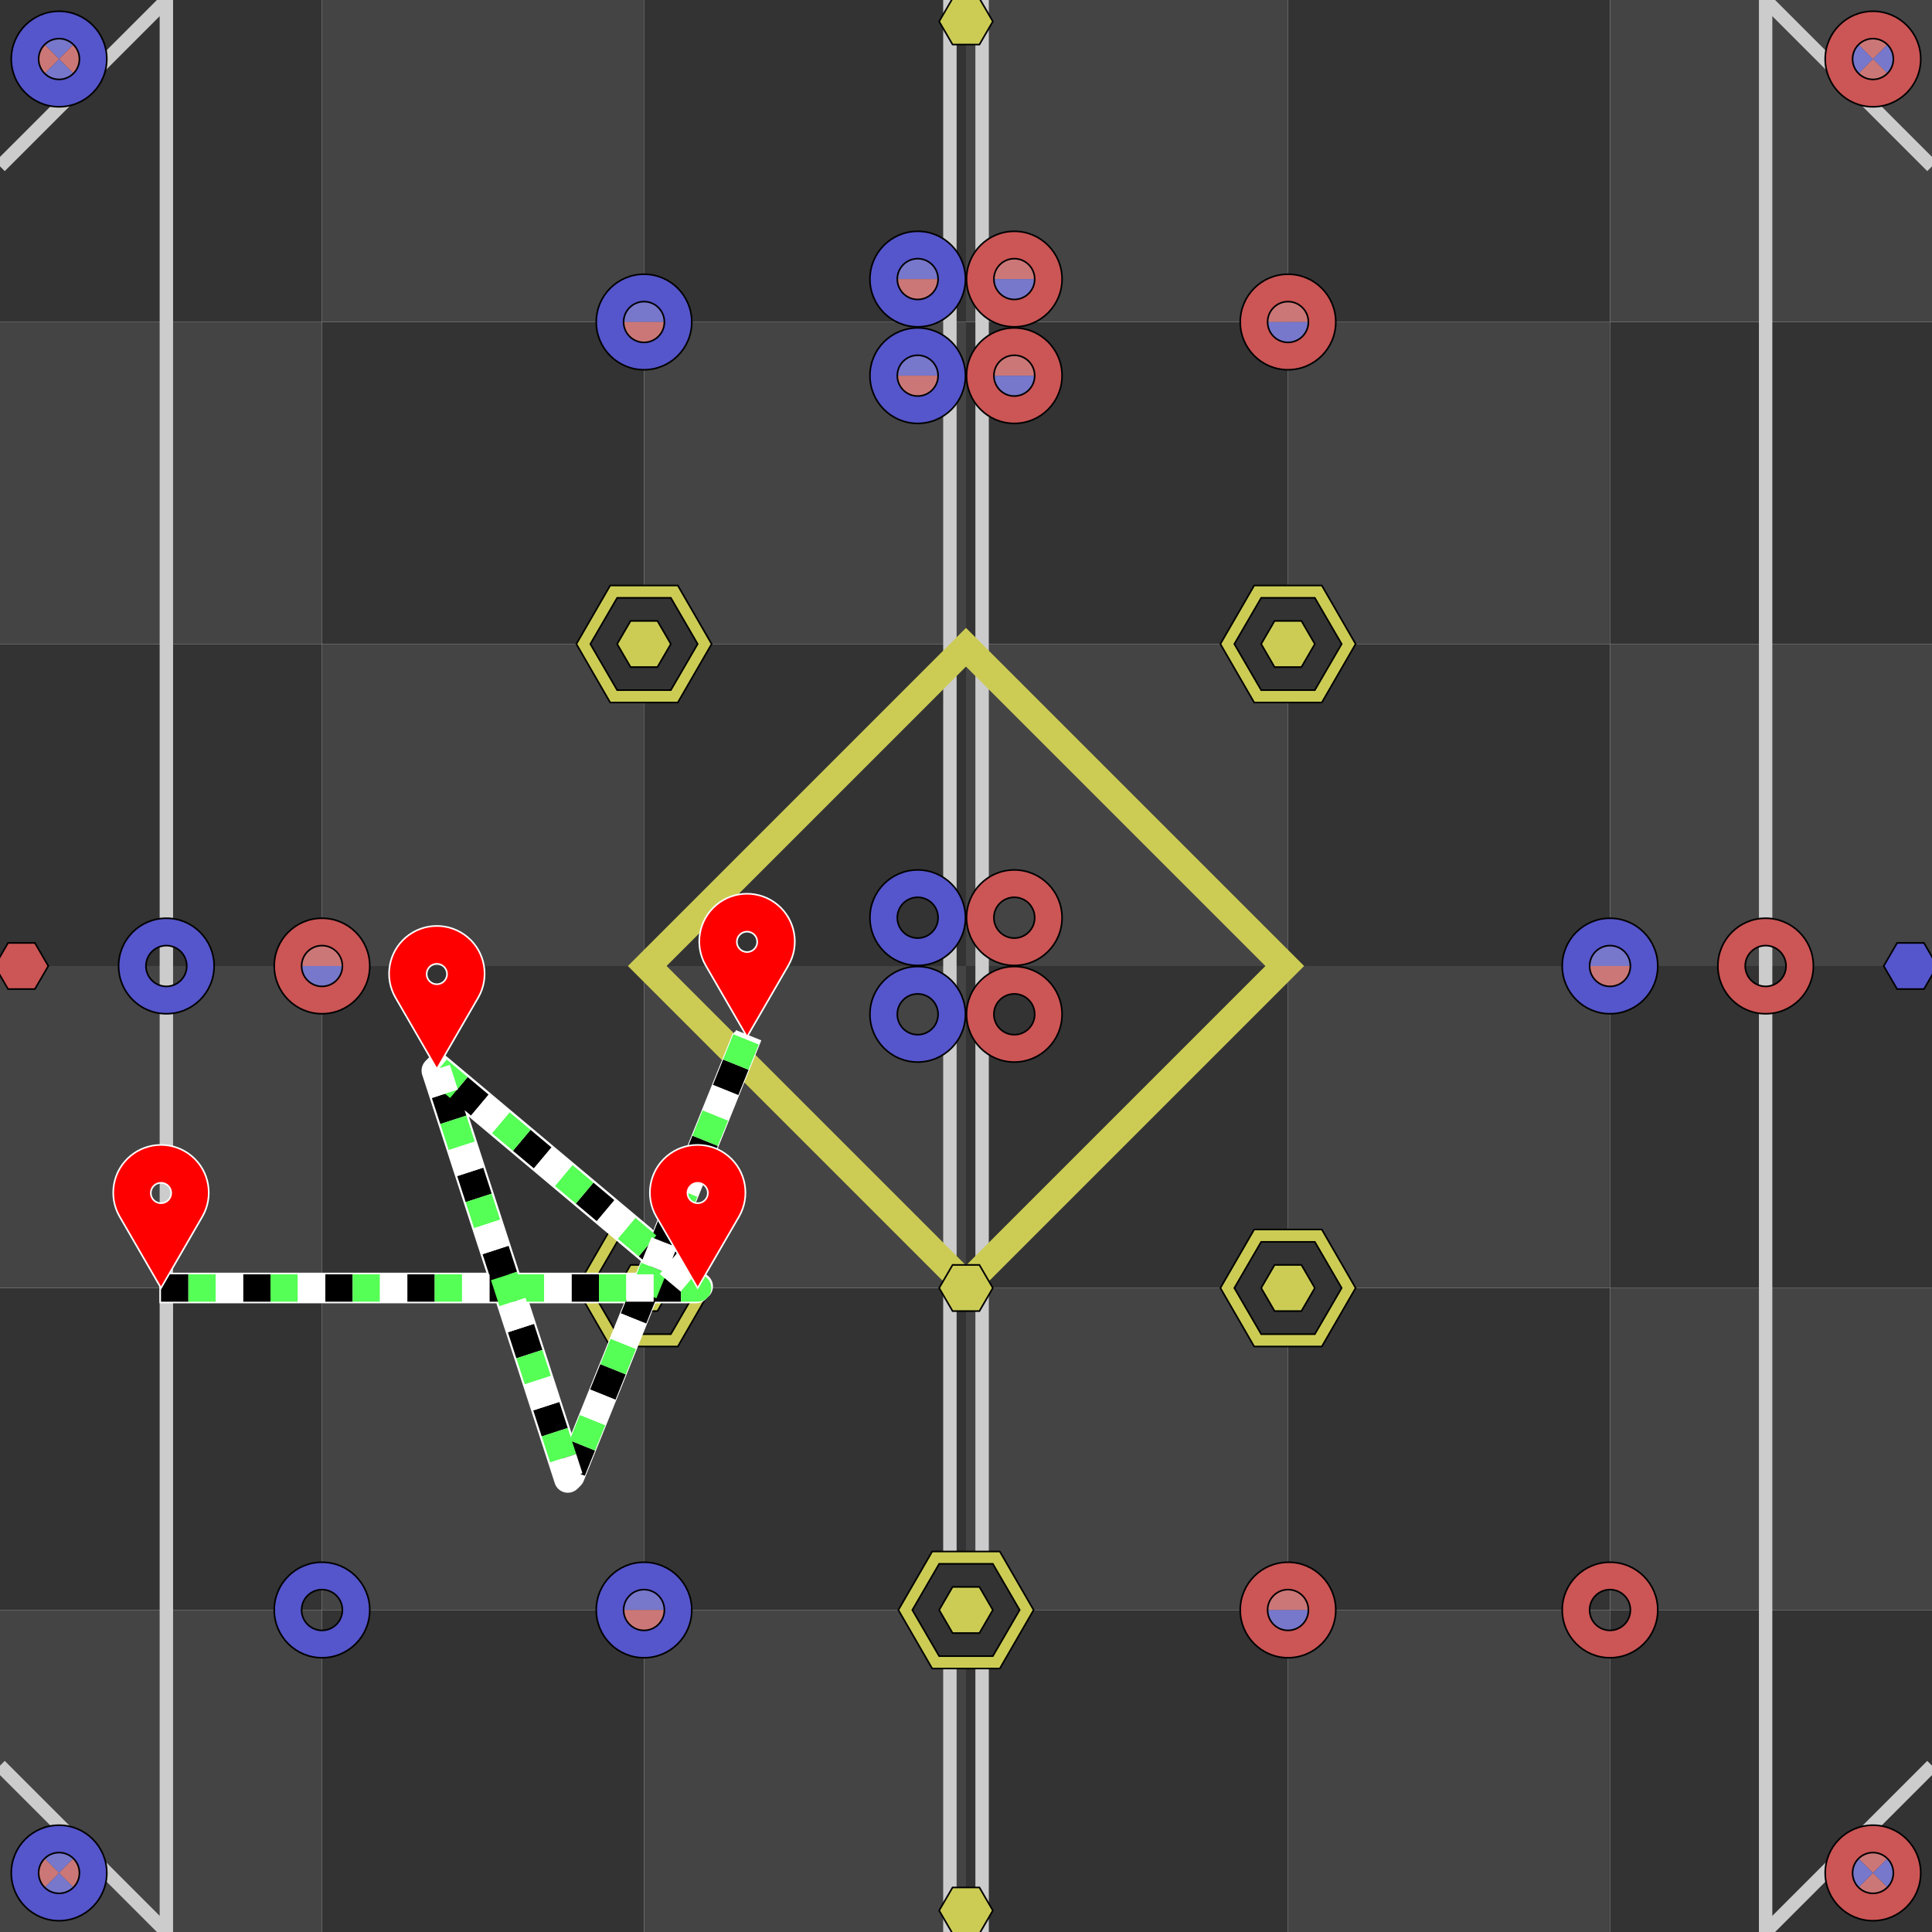
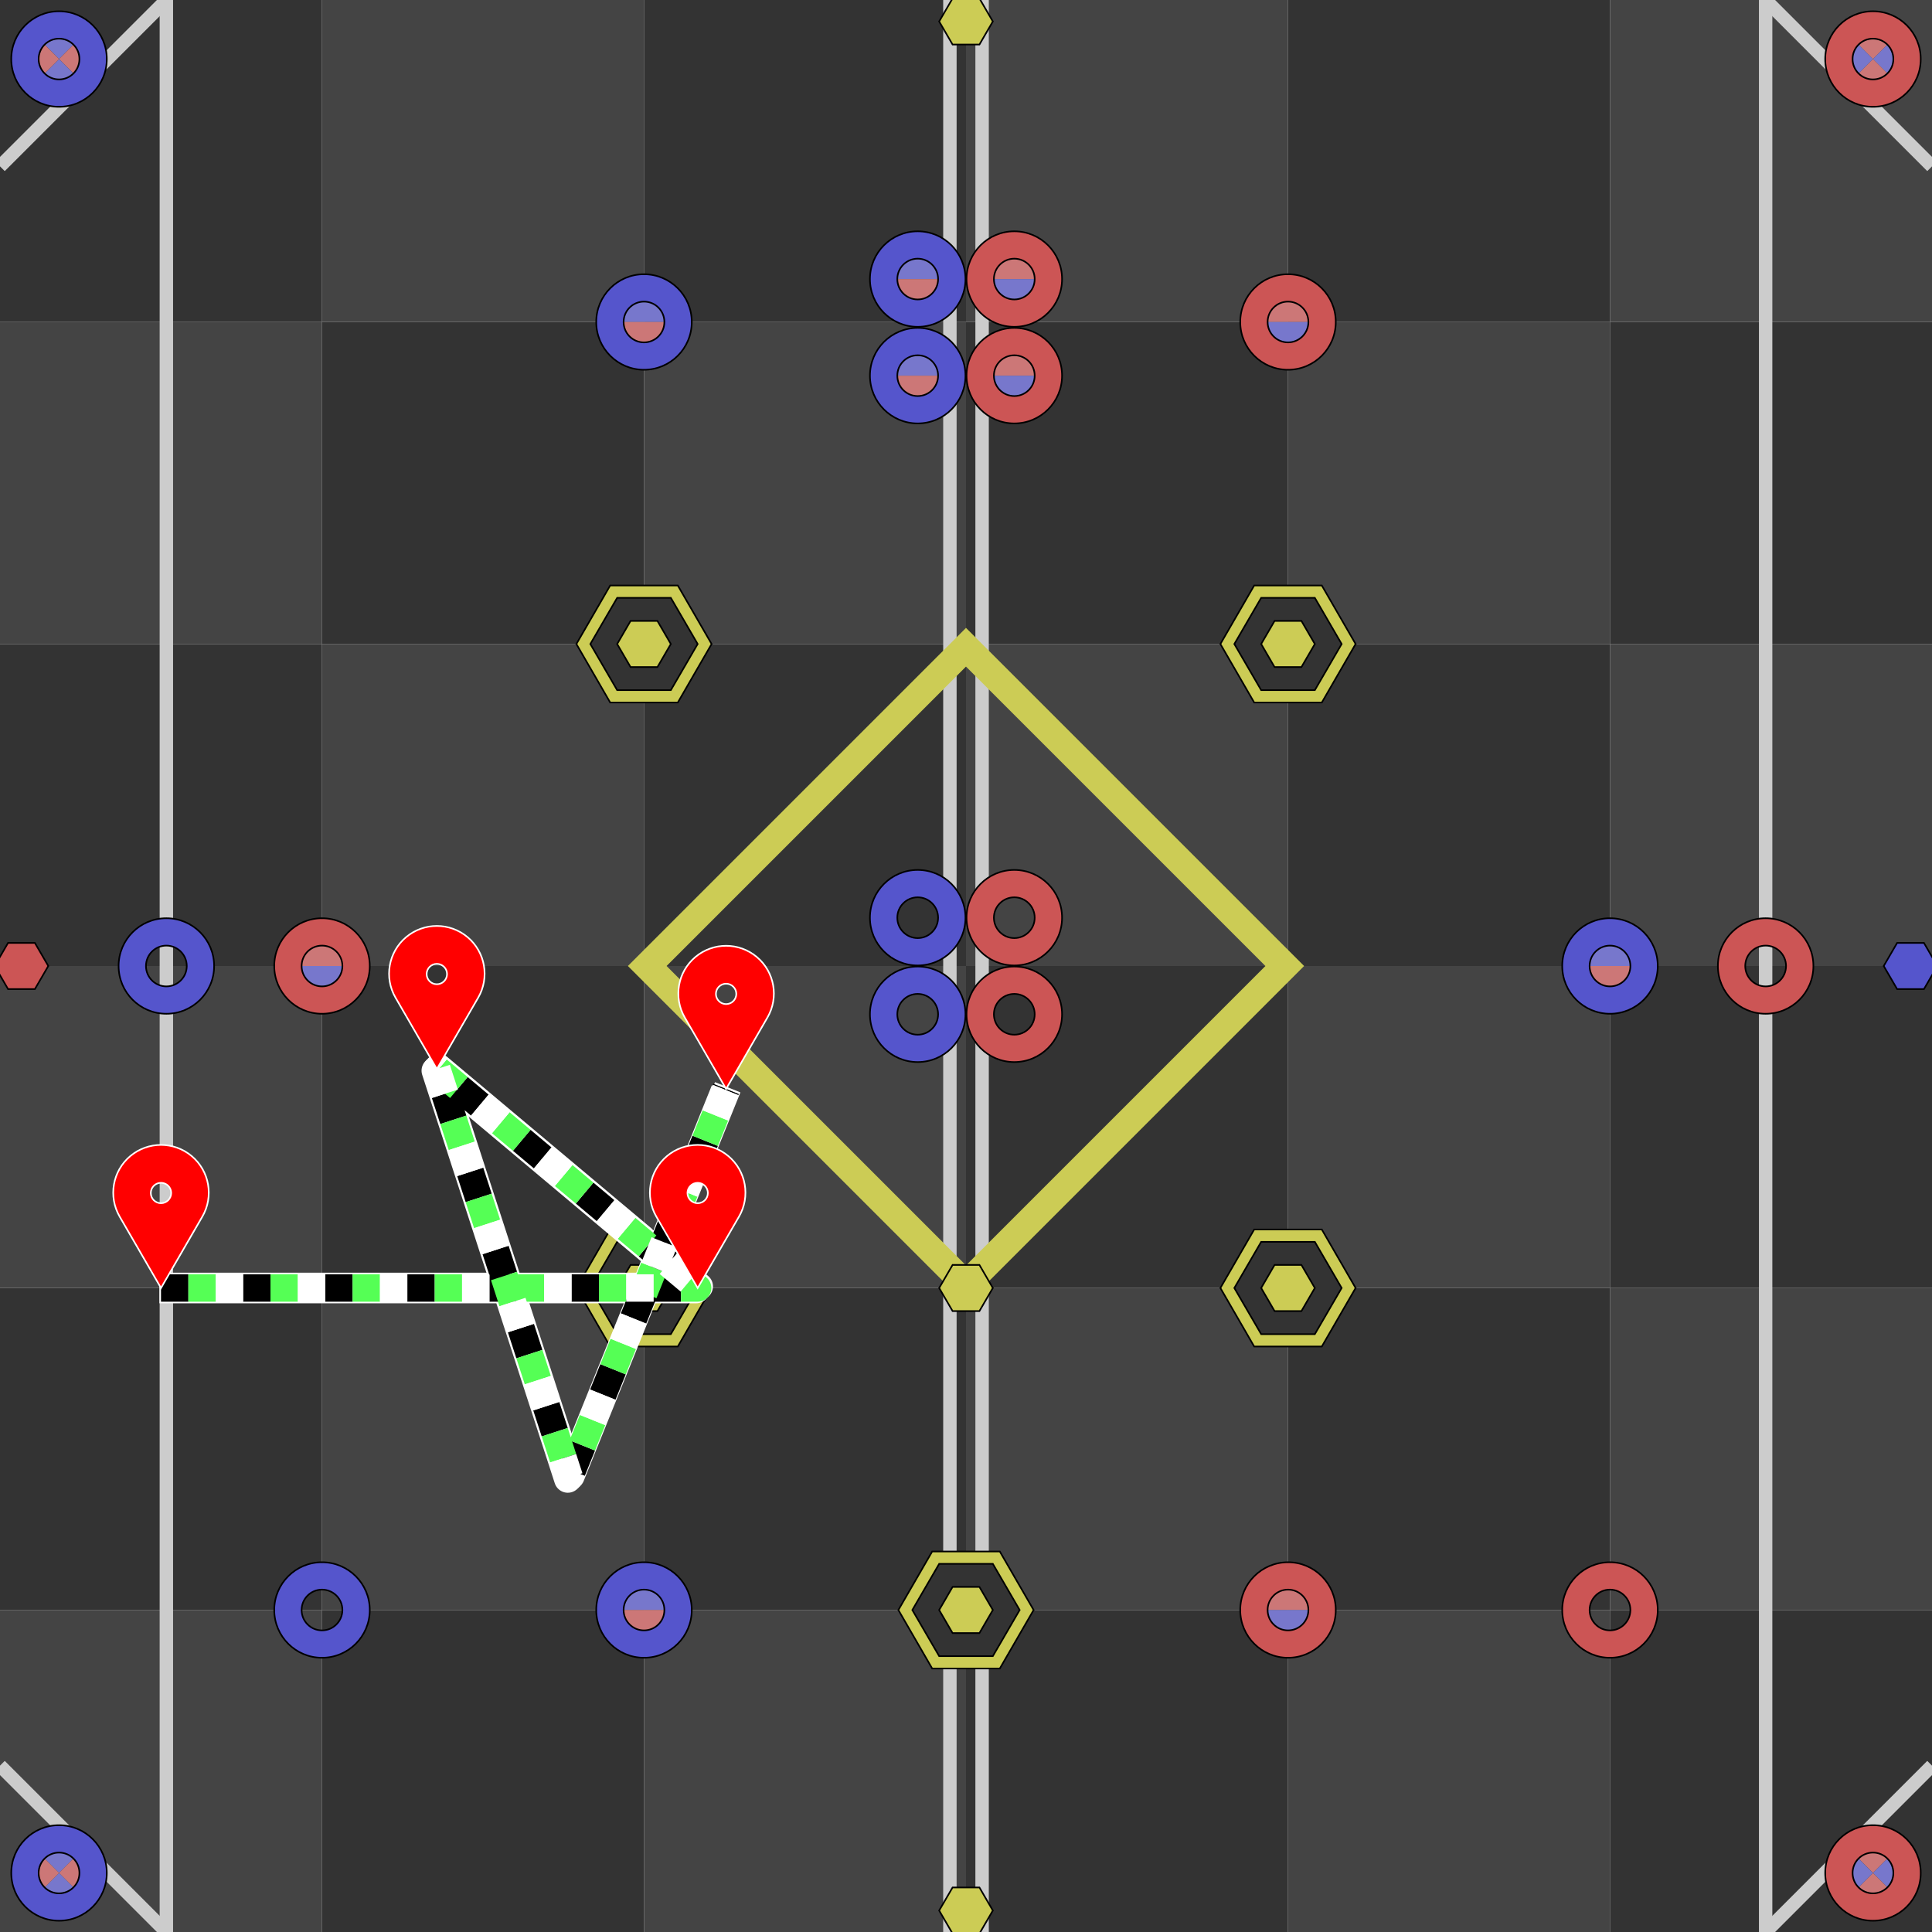
<svg xmlns="http://www.w3.org/2000/svg" version="1.1" width="600" height="600" viewBox="-1800 -1800 3600 3600">
  <g transform="scale(1, -1)">
    <rect x="-1800" y="-1800" width="600" height="600" fill="#444444" />
    <rect x="-1800" y="-1200" width="600" height="600" fill="#333333" />
    <rect x="-1800" y="-600" width="600" height="600" fill="#444444" />
    <rect x="-1800" y="0" width="600" height="600" fill="#333333" />
    <rect x="-1800" y="600" width="600" height="600" fill="#444444" />
    <rect x="-1800" y="1200" width="600" height="600" fill="#333333" />
    <rect x="-1200" y="-1800" width="600" height="600" fill="#333333" />
    <rect x="-1200" y="-1200" width="600" height="600" fill="#444444" />
    <rect x="-1200" y="-600" width="600" height="600" fill="#333333" />
    <rect x="-1200" y="0" width="600" height="600" fill="#444444" />
    <rect x="-1200" y="600" width="600" height="600" fill="#333333" />
    <rect x="-1200" y="1200" width="600" height="600" fill="#444444" />
    <rect x="-600" y="-1800" width="600" height="600" fill="#444444" />
    <rect x="-600" y="-1200" width="600" height="600" fill="#333333" />
    <rect x="-600" y="-600" width="600" height="600" fill="#444444" />
    <rect x="-600" y="0" width="600" height="600" fill="#333333" />
    <rect x="-600" y="600" width="600" height="600" fill="#444444" />
    <rect x="-600" y="1200" width="600" height="600" fill="#333333" />
    <rect x="0" y="-1800" width="600" height="600" fill="#333333" />
    <rect x="0" y="-1200" width="600" height="600" fill="#444444" />
    <rect x="0" y="-600" width="600" height="600" fill="#333333" />
    <rect x="0" y="0" width="600" height="600" fill="#444444" />
    <rect x="0" y="600" width="600" height="600" fill="#333333" />
    <rect x="0" y="1200" width="600" height="600" fill="#444444" />
    <rect x="600" y="-1800" width="600" height="600" fill="#444444" />
    <rect x="600" y="-1200" width="600" height="600" fill="#333333" />
    <rect x="600" y="-600" width="600" height="600" fill="#444444" />
    <rect x="600" y="0" width="600" height="600" fill="#333333" />
    <rect x="600" y="600" width="600" height="600" fill="#444444" />
    <rect x="600" y="1200" width="600" height="600" fill="#333333" />
    <rect x="1200" y="-1800" width="600" height="600" fill="#333333" />
    <rect x="1200" y="-1200" width="600" height="600" fill="#444444" />
    <rect x="1200" y="-600" width="600" height="600" fill="#333333" />
    <rect x="1200" y="0" width="600" height="600" fill="#444444" />
    <rect x="1200" y="600" width="600" height="600" fill="#333333" />
    <rect x="1200" y="1200" width="600" height="600" fill="#444444" />
    <line x1="-1490" y1="-1800" x2="-1490" y2="1800" stroke="#cccccc" stroke-width="25" />
    <line x1="-30" y1="-1800" x2="-30" y2="1800" stroke="#cccccc" stroke-width="25" />
    <line x1="30" y1="-1800" x2="30" y2="1800" stroke="#cccccc" stroke-width="25" />
    <line x1="1490" y1="-1800" x2="1490" y2="1800" stroke="#cccccc" stroke-width="25" />
    <line x1="-1800" y1="-1490" x2="-1490" y2="-1800" stroke="#cccccc" stroke-width="25" />
    <line x1="1800" y1="-1490" x2="1490" y2="-1800" stroke="#cccccc" stroke-width="25" />
    <line x1="-1800" y1="1490" x2="-1490" y2="1800" stroke="#cccccc" stroke-width="25" />
    <line x1="1800" y1="1490" x2="1490" y2="1800" stroke="#cccccc" stroke-width="25" />
    <rect x="-420" y="-420" width="840" height="840" transform="rotate(45)" stroke="#cccc55" fill="none" stroke-width="51" />
    <polygon points="-1710,0 -1735,43 -1785,43 -1810,0 -1785,-43 -1735,-43" fill="#cc5555" stroke="#000000" stroke-width="3" />
    <polygon points="1810,0 1785,43 1735,43 1710,0 1735,-43 1785,-43" fill="#5555cc" stroke="#000000" stroke-width="3" />
    <polygon points="50,1760 25,1803 -25,1803 -50,1760 -25,1717 25,1717" fill="#cccc55" stroke="#000000" stroke-width="3" />
    <polygon points="50,-600 25,-557 -25,-557 -50,-600 -25,-643 25,-643" fill="#cccc55" stroke="#000000" stroke-width="3" />
    <polygon points="50,-1760 25,-1717 -25,-1717 -50,-1760 -25,-1803 25,-1803" fill="#cccc55" stroke="#000000" stroke-width="3" />
    <polygon points="-474,600 -537,709 -663,709 -726,600 -663,491 -537,491" fill="#cccc55" stroke="#000000" stroke-width="3" />
    <polygon points="-500,600 -550,686 -650,686 -700,600 -650,514 -550,514" fill="#333333" stroke="#000000" stroke-width="3" />
    <polygon points="-550,600 -575,643 -625,643 -650,600 -625,557 -575,557" fill="#cccc55" stroke="#000000" stroke-width="3" />
    <polygon points="726,600 663,709 537,709 474,600 537,491 663,491" fill="#cccc55" stroke="#000000" stroke-width="3" />
    <polygon points="700,600 650,686 550,686 500,600 550,514 650,514" fill="#333333" stroke="#000000" stroke-width="3" />
    <polygon points="650,600 625,643 575,643 550,600 575,557 625,557" fill="#cccc55" stroke="#000000" stroke-width="3" />
    <polygon points="-474,-600 -537,-491 -663,-491 -726,-600 -663,-709 -537,-709" fill="#cccc55" stroke="#000000" stroke-width="3" />
    <polygon points="-500,-600 -550,-514 -650,-514 -700,-600 -650,-686 -550,-686" fill="#333333" stroke="#000000" stroke-width="3" />
    <polygon points="-550,-600 -575,-557 -625,-557 -650,-600 -625,-643 -575,-643" fill="#cccc55" stroke="#000000" stroke-width="3" />
    <polygon points="726,-600 663,-491 537,-491 474,-600 537,-709 663,-709" fill="#cccc55" stroke="#000000" stroke-width="3" />
    <polygon points="700,-600 650,-514 550,-514 500,-600 550,-686 650,-686" fill="#333333" stroke="#000000" stroke-width="3" />
    <polygon points="650,-600 625,-557 575,-557 550,-600 575,-643 625,-643" fill="#cccc55" stroke="#000000" stroke-width="3" />
    <polygon points="126,-1200 63,-1091 -63,-1091 -126,-1200 -63,-1309 63,-1309" fill="#cccc55" stroke="#000000" stroke-width="3" />
    <polygon points="100,-1200 50,-1114 -50,-1114 -100,-1200 -50,-1286 50,-1286" fill="#333333" stroke="#000000" stroke-width="3" />
    <polygon points="50,-1200 25,-1157 -25,-1157 -50,-1200 -25,-1243 25,-1243" fill="#cccc55" stroke="#000000" stroke-width="3" />
    <path d="M 1690,1690 l -63,63 a 89,89 0 0,0 126,0 z" fill="#cc7777" />
    <path d="M 1690,1690 l 63,63 a 89,89 0 0,0 0,-126 z" fill="#7777cc" />
    <path d="M 1690,1690 l 63,-63 a 89,89 0 0,0 -126,0 z" fill="#cc7777" />
    <path d="M 1690,1690 l -63,-63 a 89,89 0 0,0 0,126 z" fill="#7777cc" />
    <path d="M 1601,1690 a 89 89 0 0 0 178 0 a 89 89 0 0 0 -178 0 z m 51 0 a 38 38 0 0 0 76 0 a 38 38 0 0 0 -76 0 z" fill="#cc5555" stroke="#000000" stroke-width="3" fill-rule="evenodd" />
    <path d="M 1690,-1690 l -63,63 a 89,89 0 0,0 126,0 z" fill="#cc7777" />
    <path d="M 1690,-1690 l 63,63 a 89,89 0 0,0 0,-126 z" fill="#7777cc" />
    <path d="M 1690,-1690 l 63,-63 a 89,89 0 0,0 -126,0 z" fill="#cc7777" />
    <path d="M 1690,-1690 l -63,-63 a 89,89 0 0,0 0,126 z" fill="#7777cc" />
    <path d="M 1601,-1690 a 89 89 0 0 0 178 0 a 89 89 0 0 0 -178 0 z m 51 0 a 38 38 0 0 0 76 0 a 38 38 0 0 0 -76 0 z" fill="#cc5555" stroke="#000000" stroke-width="3" fill-rule="evenodd" />
    <path d="M -1690,1690 l -63,63 a 89,89 0 0,0 126,0 z" fill="#7777cc" />
    <path d="M -1690,1690 l 63,63 a 89,89 0 0,0 0,-126 z" fill="#cc7777" />
    <path d="M -1690,1690 l 63,-63 a 89,89 0 0,0 -126,0 z" fill="#7777cc" />
    <path d="M -1690,1690 l -63,-63 a 89,89 0 0,0 0,126 z" fill="#cc7777" />
    <path d="M -1779,1690 a 89 89 0 0 0 178 0 a 89 89 0 0 0 -178 0 z m 51 0 a 38 38 0 0 0 76 0 a 38 38 0 0 0 -76 0 z" fill="#5555cc" stroke="#000000" stroke-width="3" fill-rule="evenodd" />
    <path d="M -1690,-1690 l -63,63 a 89,89 0 0,0 126,0 z" fill="#7777cc" />
    <path d="M -1690,-1690 l 63,63 a 89,89 0 0,0 0,-126 z" fill="#cc7777" />
    <path d="M -1690,-1690 l 63,-63 a 89,89 0 0,0 -126,0 z" fill="#7777cc" />
    <path d="M -1690,-1690 l -63,-63 a 89,89 0 0,0 0,126 z" fill="#cc7777" />
    <path d="M -1779,-1690 a 89 89 0 0 0 178 0 a 89 89 0 0 0 -178 0 z m 51 0 a 38 38 0 0 0 76 0 a 38 38 0 0 0 -76 0 z" fill="#5555cc" stroke="#000000" stroke-width="3" fill-rule="evenodd" />
    <path d="M 1,1280 a 89,89 0 1,0 178,0" fill="#cc7777" />
    <path d="M 1,1280 a 89,89 0 1,1 178,0" fill="#7777cc" />
    <path d="M 1,1280 a 89 89 0 0 0 178 0 a 89 89 0 0 0 -178 0 z m 51 0 a 38 38 0 0 0 76 0 a 38 38 0 0 0 -76 0 z" fill="#cc5555" stroke="#000000" stroke-width="3" fill-rule="evenodd" />
    <path d="M 511,1200 a 89,89 0 1,0 178,0" fill="#cc7777" />
    <path d="M 511,1200 a 89,89 0 1,1 178,0" fill="#7777cc" />
    <path d="M 511,1200 a 89 89 0 0 0 178 0 a 89 89 0 0 0 -178 0 z m 51 0 a 38 38 0 0 0 76 0 a 38 38 0 0 0 -76 0 z" fill="#cc5555" stroke="#000000" stroke-width="3" fill-rule="evenodd" />
    <path d="M 1,1100 a 89,89 0 1,0 178,0" fill="#cc7777" />
    <path d="M 1,1100 a 89,89 0 1,1 178,0" fill="#7777cc" />
    <path d="M 1,1100 a 89 89 0 0 0 178 0 a 89 89 0 0 0 -178 0 z m 51 0 a 38 38 0 0 0 76 0 a 38 38 0 0 0 -76 0 z" fill="#cc5555" stroke="#000000" stroke-width="3" fill-rule="evenodd" />
    <path d="M -1289,0 a 89,89 0 1,0 178,0" fill="#cc7777" />
    <path d="M -1289,0 a 89,89 0 1,1 178,0" fill="#7777cc" />
    <path d="M -1289,0 a 89 89 0 0 0 178 0 a 89 89 0 0 0 -178 0 z m 51 0 a 38 38 0 0 0 76 0 a 38 38 0 0 0 -76 0 z" fill="#cc5555" stroke="#000000" stroke-width="3" fill-rule="evenodd" />
    <path d="M 511,-1200 a 89,89 0 1,0 178,0" fill="#cc7777" />
    <path d="M 511,-1200 a 89,89 0 1,1 178,0" fill="#7777cc" />
    <path d="M 511,-1200 a 89 89 0 0 0 178 0 a 89 89 0 0 0 -178 0 z m 51 0 a 38 38 0 0 0 76 0 a 38 38 0 0 0 -76 0 z" fill="#cc5555" stroke="#000000" stroke-width="3" fill-rule="evenodd" />
    <path d="M -179,1280 a 89,89 0 1,0 178,0" fill="#7777cc" />
    <path d="M -179,1280 a 89,89 0 1,1 178,0" fill="#cc7777" />
    <path d="M -179,1280 a 89 89 0 0 0 178 0 a 89 89 0 0 0 -178 0 z m 51 0 a 38 38 0 0 0 76 0 a 38 38 0 0 0 -76 0 z" fill="#5555cc" stroke="#000000" stroke-width="3" fill-rule="evenodd" />
    <path d="M -689,1200 a 89,89 0 1,0 178,0" fill="#7777cc" />
    <path d="M -689,1200 a 89,89 0 1,1 178,0" fill="#cc7777" />
    <path d="M -689,1200 a 89 89 0 0 0 178 0 a 89 89 0 0 0 -178 0 z m 51 0 a 38 38 0 0 0 76 0 a 38 38 0 0 0 -76 0 z" fill="#5555cc" stroke="#000000" stroke-width="3" fill-rule="evenodd" />
    <path d="M -179,1100 a 89,89 0 1,0 178,0" fill="#7777cc" />
    <path d="M -179,1100 a 89,89 0 1,1 178,0" fill="#cc7777" />
    <path d="M -179,1100 a 89 89 0 0 0 178 0 a 89 89 0 0 0 -178 0 z m 51 0 a 38 38 0 0 0 76 0 a 38 38 0 0 0 -76 0 z" fill="#5555cc" stroke="#000000" stroke-width="3" fill-rule="evenodd" />
    <path d="M 1111,0 a 89,89 0 1,0 178,0" fill="#7777cc" />
    <path d="M 1111,0 a 89,89 0 1,1 178,0" fill="#cc7777" />
    <path d="M 1111,0 a 89 89 0 0 0 178 0 a 89 89 0 0 0 -178 0 z m 51 0 a 38 38 0 0 0 76 0 a 38 38 0 0 0 -76 0 z" fill="#5555cc" stroke="#000000" stroke-width="3" fill-rule="evenodd" />
    <path d="M -689,-1200 a 89,89 0 1,0 178,0" fill="#7777cc" />
    <path d="M -689,-1200 a 89,89 0 1,1 178,0" fill="#cc7777" />
    <path d="M -689,-1200 a 89 89 0 0 0 178 0 a 89 89 0 0 0 -178 0 z m 51 0 a 38 38 0 0 0 76 0 a 38 38 0 0 0 -76 0 z" fill="#5555cc" stroke="#000000" stroke-width="3" fill-rule="evenodd" />
    <path d="M 1,90 a 89 89 0 0 0 178 0 a 89 89 0 0 0 -178 0 z m 51 0 a 38 38 0 0 0 76 0 a 38 38 0 0 0 -76 0 z" fill="#cc5555" stroke="#000000" stroke-width="3" fill-rule="evenodd" />
    <path d="M 1401,0 a 89 89 0 0 0 178 0 a 89 89 0 0 0 -178 0 z m 51 0 a 38 38 0 0 0 76 0 a 38 38 0 0 0 -76 0 z" fill="#cc5555" stroke="#000000" stroke-width="3" fill-rule="evenodd" />
    <path d="M 1,-90 a 89 89 0 0 0 178 0 a 89 89 0 0 0 -178 0 z m 51 0 a 38 38 0 0 0 76 0 a 38 38 0 0 0 -76 0 z" fill="#cc5555" stroke="#000000" stroke-width="3" fill-rule="evenodd" />
    <path d="M 1111,-1200 a 89 89 0 0 0 178 0 a 89 89 0 0 0 -178 0 z m 51 0 a 38 38 0 0 0 76 0 a 38 38 0 0 0 -76 0 z" fill="#cc5555" stroke="#000000" stroke-width="3" fill-rule="evenodd" />
    <path d="M -179,90 a 89 89 0 0 0 178 0 a 89 89 0 0 0 -178 0 z m 51 0 a 38 38 0 0 0 76 0 a 38 38 0 0 0 -76 0 z" fill="#5555cc" stroke="#000000" stroke-width="3" fill-rule="evenodd" />
    <path d="M -1579,0 a 89 89 0 0 0 178 0 a 89 89 0 0 0 -178 0 z m 51 0 a 38 38 0 0 0 76 0 a 38 38 0 0 0 -76 0 z" fill="#5555cc" stroke="#000000" stroke-width="3" fill-rule="evenodd" />
    <path d="M -179,-90 a 89 89 0 0 0 178 0 a 89 89 0 0 0 -178 0 z m 51 0 a 38 38 0 0 0 76 0 a 38 38 0 0 0 -76 0 z" fill="#5555cc" stroke="#000000" stroke-width="3" fill-rule="evenodd" />
    <path d="M -1289,-1200 a 89 89 0 0 0 178 0 a 89 89 0 0 0 -178 0 z m 51 0 a 38 38 0 0 0 76 0 a 38 38 0 0 0 -76 0 z" fill="#5555cc" stroke="#000000" stroke-width="3" fill-rule="evenodd" />
-     <polyline points="-1497,-597 -497,-597 -983,-189 -736,-950 -405,-129" fill="none" stroke="#ffffff" stroke-width="51" stroke-linejoin="round" />
-     <polyline points="-1503,-603 -503,-603 -989,-195 -742,-956 -411,-135" fill="none" stroke="#ffffff" stroke-width="51" stroke-linejoin="round" />
-     <polyline points="-1500,-600 -500,-600 -986,-192 -739,-953 -408,-132" fill="none" stroke="#000000" stroke-width="51" stroke-dasharray="51,102" stroke-linejoin="round" />
-     <polyline points="-1500,-600 -500,-600 -986,-192 -739,-953 -408,-132" fill="none" stroke="#55ff55" stroke-width="51" stroke-dasharray="51,102" stroke-dashoffset="102" stroke-linejoin="round" />
-     <polyline points="-1500,-600 -500,-600 -986,-192 -739,-953 -408,-132" fill="none" stroke="#ffffff" stroke-width="51" stroke-dasharray="51,102" stroke-dashoffset="51" stroke-linejoin="round" />
+     <polyline points="-1497,-597 -497,-597 -983,-189 -736,-950 -444,-226" fill="none" stroke="#ffffff" stroke-width="51" stroke-linejoin="round" />
+     <polyline points="-1503,-603 -503,-603 -989,-195 -742,-956 -450,-232" fill="none" stroke="#ffffff" stroke-width="51" stroke-linejoin="round" />
+     <polyline points="-1500,-600 -500,-600 -986,-192 -739,-953 -447,-229" fill="none" stroke="#000000" stroke-width="51" stroke-dasharray="51,102" stroke-linejoin="round" />
+     <polyline points="-1500,-600 -500,-600 -986,-192 -739,-953 -447,-229" fill="none" stroke="#55ff55" stroke-width="51" stroke-dasharray="51,102" stroke-dashoffset="102" stroke-linejoin="round" />
+     <polyline points="-1500,-600 -500,-600 -986,-192 -739,-953 -447,-229" fill="none" stroke="#ffffff" stroke-width="51" stroke-dasharray="51,102" stroke-dashoffset="51" stroke-linejoin="round" />
    <path d="M -1500,-600 l -77 133 a 89 89 0 1 0 154 0 z m -19 177 a 19 19 0 0 0 38 0 a 19 19 0 0 0 -38 0 z" fill="#ff0000" stroke="#ffffff" stroke-width="3" fill-rule="evenodd" />
    <path d="M -500,-600 l -77 133 a 89 89 0 1 0 154 0 z m -19 177 a 19 19 0 0 0 38 0 a 19 19 0 0 0 -38 0 z" fill="#ff0000" stroke="#ffffff" stroke-width="3" fill-rule="evenodd" />
    <path d="M -986,-192 l -77 133 a 89 89 0 1 0 154 0 z m -19 177 a 19 19 0 0 0 38 0 a 19 19 0 0 0 -38 0 z" fill="#ff0000" stroke="#ffffff" stroke-width="3" fill-rule="evenodd" />
-     <path d="M -408,-132 l -77 133 a 89 89 0 1 0 154 0 z m -19 177 a 19 19 0 0 0 38 0 a 19 19 0 0 0 -38 0 z" fill="#ff0000" stroke="#ffffff" stroke-width="3" fill-rule="evenodd" />
+     <path d="M -447,-229 l -77 133 a 89 89 0 1 0 154 0 z m -19 177 a 19 19 0 0 0 38 0 a 19 19 0 0 0 -38 0 z" fill="#ff0000" stroke="#ffffff" stroke-width="3" fill-rule="evenodd" />
  </g>
</svg>
